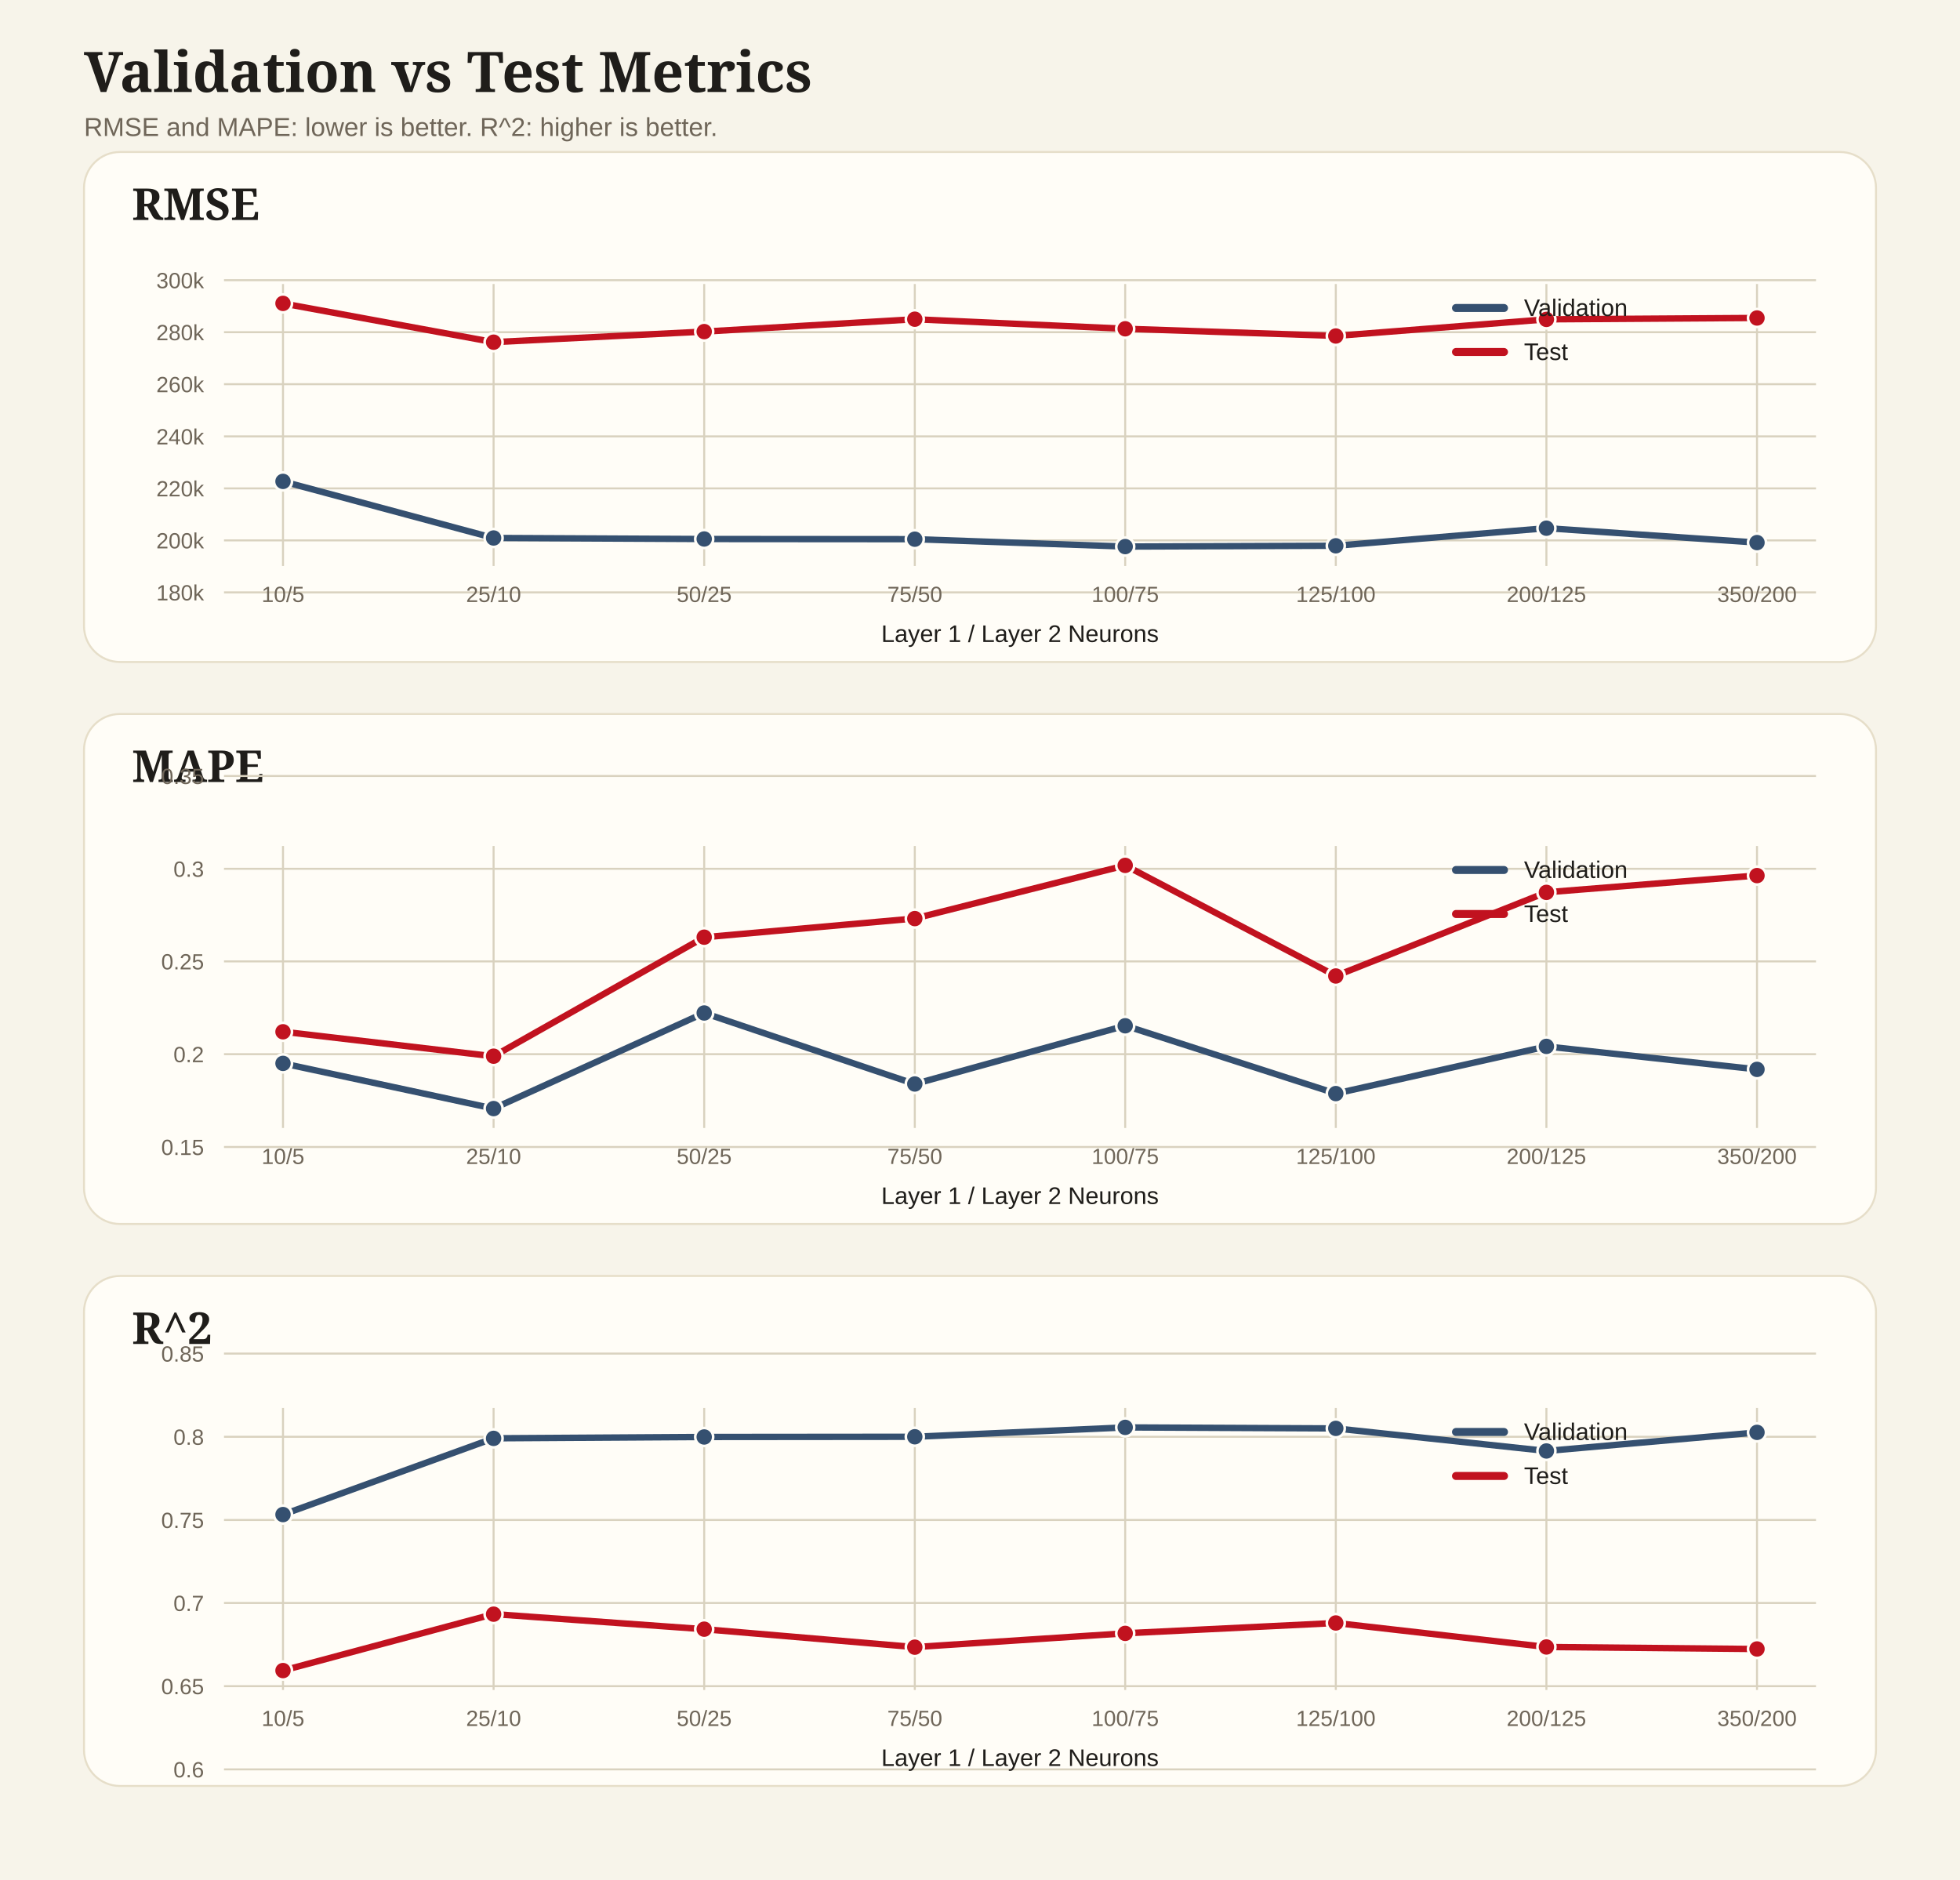
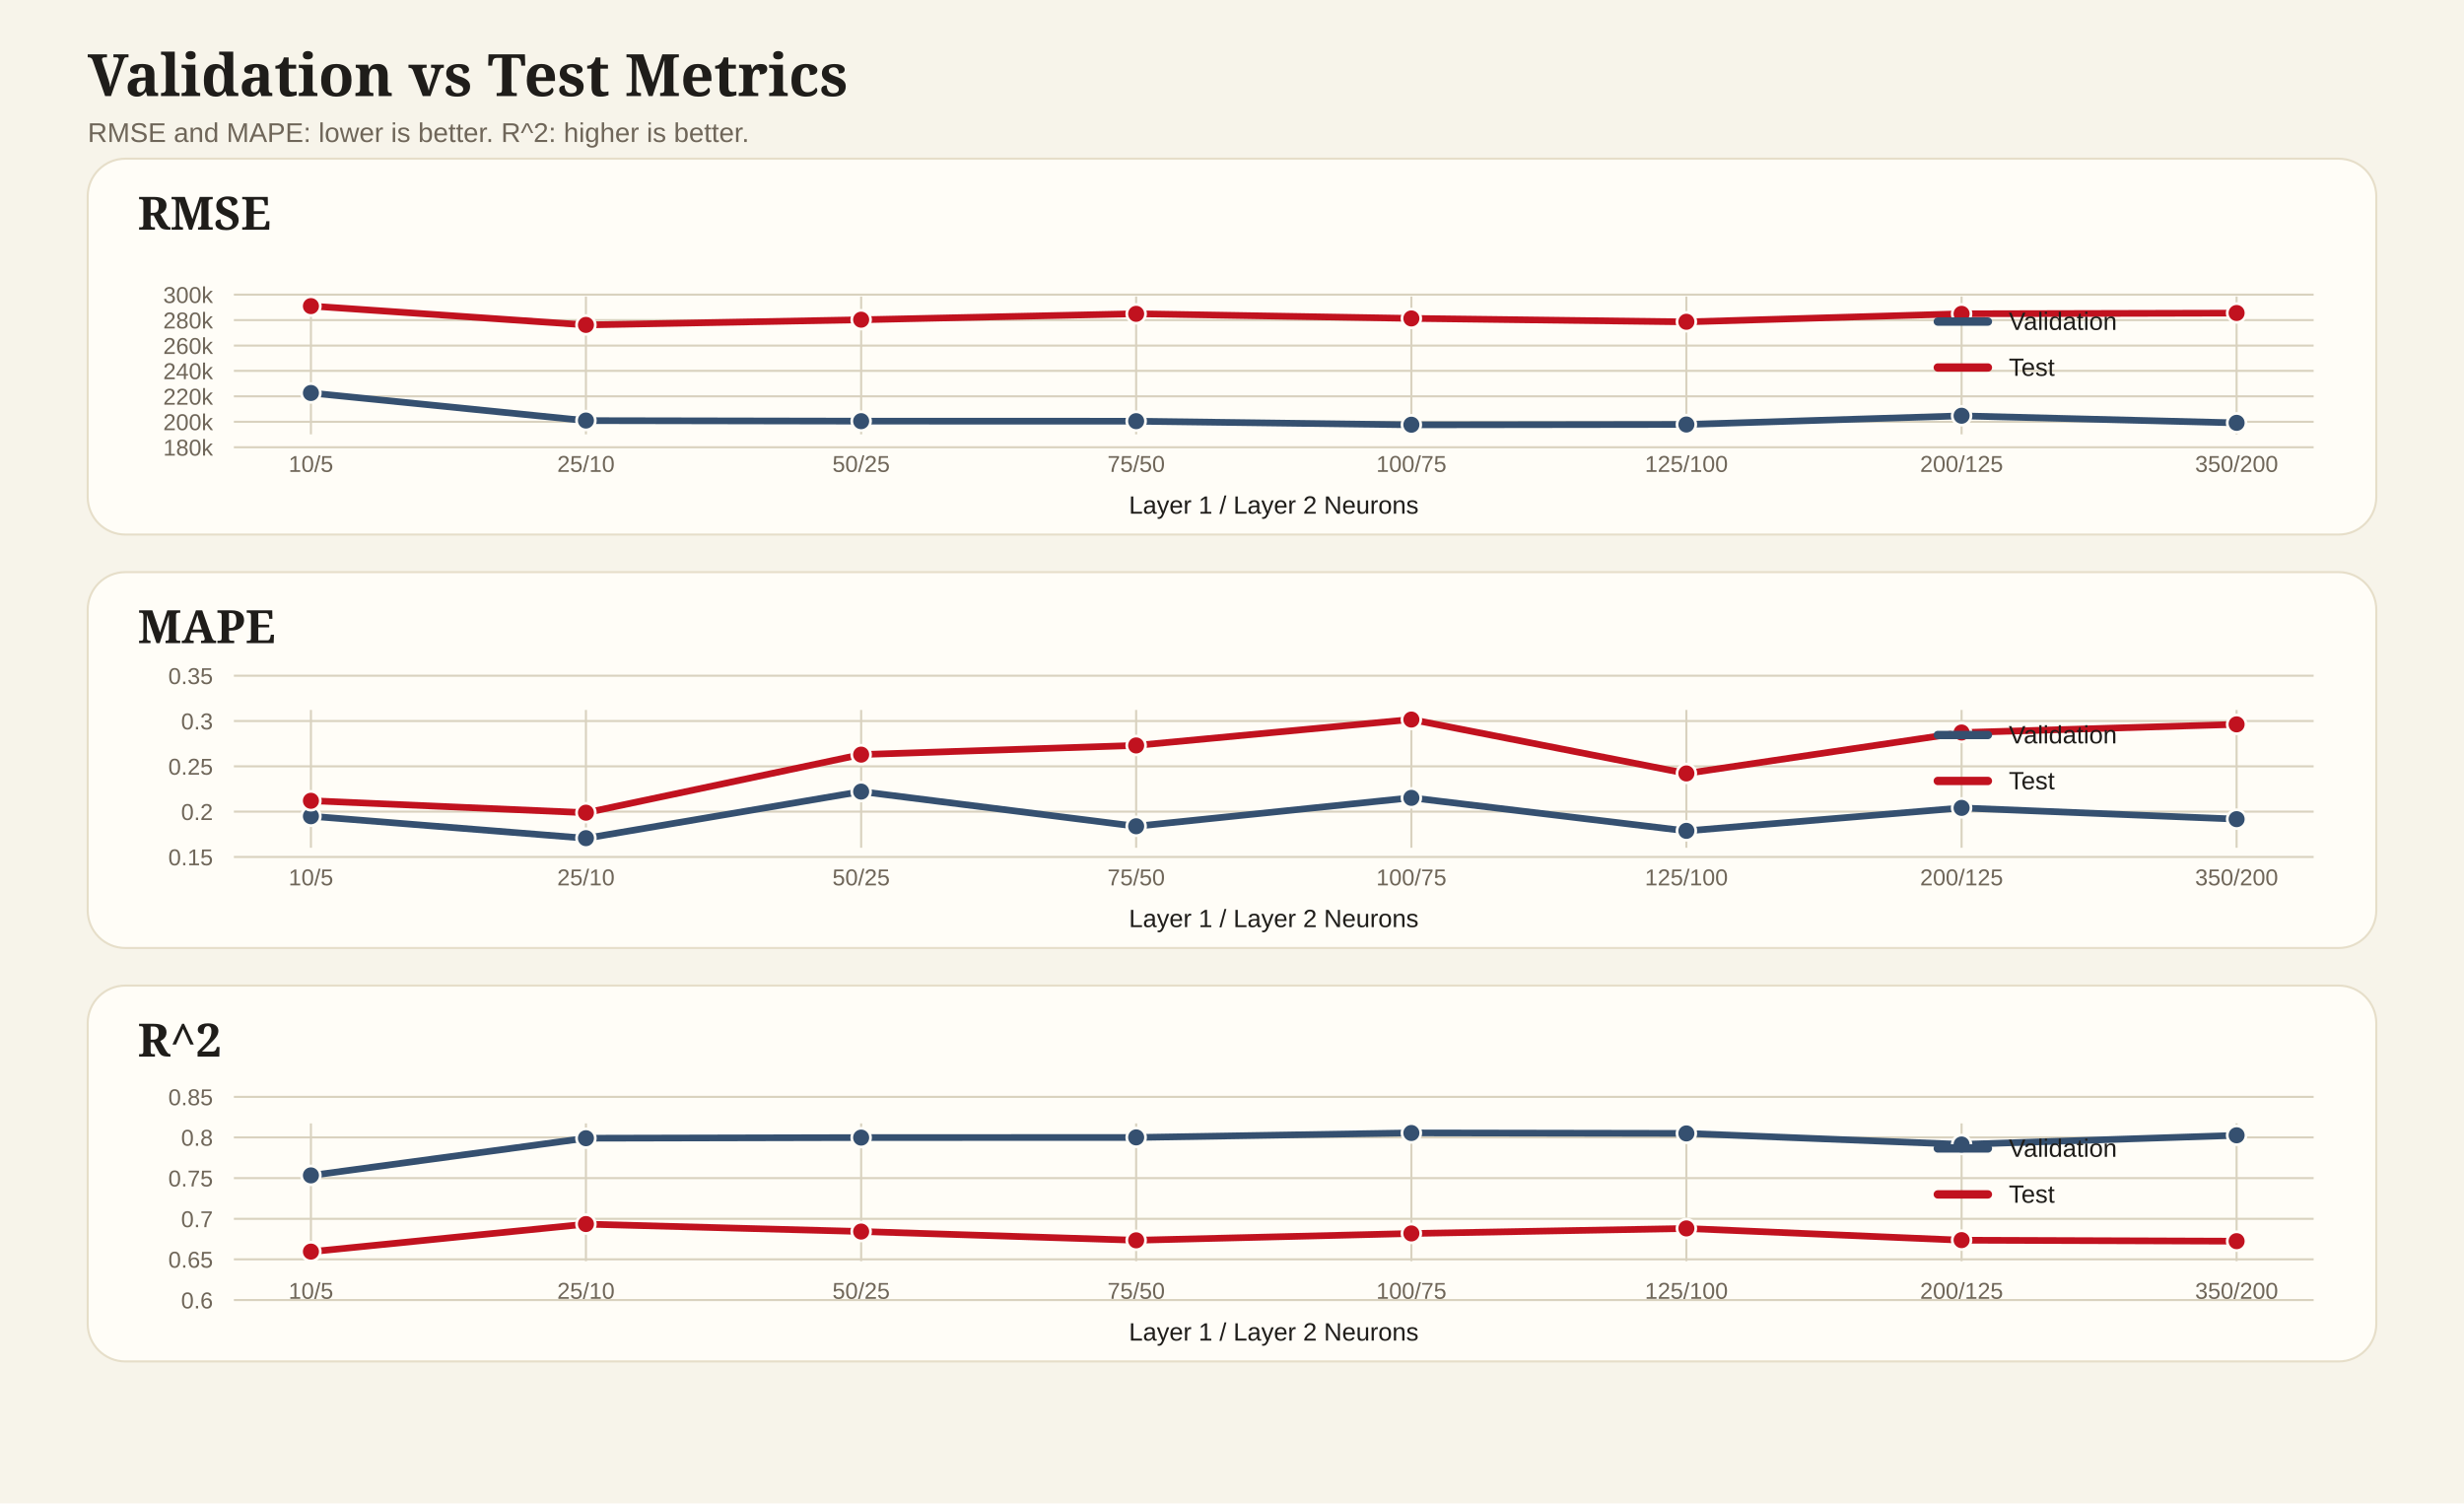
- <svg xmlns="http://www.w3.org/2000/svg" width="980" height="940" viewBox="0 0 980 940" role="img" aria-label="Validation vs Test Metrics">
-   <rect width="980" height="940" fill="#f7f4ea" />
+ <svg xmlns="http://www.w3.org/2000/svg" width="1180" height="720" viewBox="0 0 1180 720" role="img" aria-label="Validation vs Test Metrics">
+   <rect width="1180" height="720" fill="#f7f4ea" />
  <text x="42" y="46" fill="#1f1d1a" font-size="28" font-weight="700" font-family="Georgia, serif">Validation vs Test Metrics</text>
  <text x="42" y="68" fill="#6f6659" font-size="13" font-family="Trebuchet MS, Arial, sans-serif">RMSE and MAPE: lower is better. R^2: higher is better.</text>
-   <rect x="42.0" y="76.0" width="896.0" height="255.0" rx="18" fill="#fffdf7" stroke="#e6dec9" />
+   <rect x="42.0" y="76.0" width="1096.0" height="180.0" rx="18" fill="#fffdf7" stroke="#e6dec9" />
  <text x="66.0" y="110.0" fill="#1f1d1a" font-size="22" font-weight="700" font-family="Georgia, serif">RMSE</text>
-   <line x1="112.0" y1="296.2" x2="908.0" y2="296.2" stroke="#d9d2bf" stroke-width="1" />
-   <text x="102.0" y="300.2" text-anchor="end" fill="#6f6659" font-size="11" font-family="Trebuchet MS, Arial, sans-serif">180k</text>
-   <line x1="112.0" y1="270.2" x2="908.0" y2="270.2" stroke="#d9d2bf" stroke-width="1" />
-   <text x="102.0" y="274.2" text-anchor="end" fill="#6f6659" font-size="11" font-family="Trebuchet MS, Arial, sans-serif">200k</text>
-   <line x1="112.0" y1="244.2" x2="908.0" y2="244.2" stroke="#d9d2bf" stroke-width="1" />
-   <text x="102.0" y="248.2" text-anchor="end" fill="#6f6659" font-size="11" font-family="Trebuchet MS, Arial, sans-serif">220k</text>
-   <line x1="112.0" y1="218.2" x2="908.0" y2="218.2" stroke="#d9d2bf" stroke-width="1" />
-   <text x="102.0" y="222.2" text-anchor="end" fill="#6f6659" font-size="11" font-family="Trebuchet MS, Arial, sans-serif">240k</text>
-   <line x1="112.0" y1="192.1" x2="908.0" y2="192.1" stroke="#d9d2bf" stroke-width="1" />
-   <text x="102.0" y="196.1" text-anchor="end" fill="#6f6659" font-size="11" font-family="Trebuchet MS, Arial, sans-serif">260k</text>
-   <line x1="112.0" y1="166.1" x2="908.0" y2="166.1" stroke="#d9d2bf" stroke-width="1" />
-   <text x="102.0" y="170.1" text-anchor="end" fill="#6f6659" font-size="11" font-family="Trebuchet MS, Arial, sans-serif">280k</text>
-   <line x1="112.0" y1="140.1" x2="908.0" y2="140.1" stroke="#d9d2bf" stroke-width="1" />
-   <text x="102.0" y="144.1" text-anchor="end" fill="#6f6659" font-size="11" font-family="Trebuchet MS, Arial, sans-serif">300k</text>
-   <line x1="141.5" y1="142.0" x2="141.5" y2="283.0" stroke="#d9d2bf" stroke-width="1" />
-   <text x="141.5" y="301.0" text-anchor="middle" fill="#6f6659" font-size="11" font-family="Trebuchet MS, Arial, sans-serif">10/5</text>
-   <line x1="246.8" y1="142.0" x2="246.8" y2="283.0" stroke="#d9d2bf" stroke-width="1" />
-   <text x="246.8" y="301.0" text-anchor="middle" fill="#6f6659" font-size="11" font-family="Trebuchet MS, Arial, sans-serif">25/10</text>
-   <line x1="352.1" y1="142.0" x2="352.1" y2="283.0" stroke="#d9d2bf" stroke-width="1" />
-   <text x="352.1" y="301.0" text-anchor="middle" fill="#6f6659" font-size="11" font-family="Trebuchet MS, Arial, sans-serif">50/25</text>
-   <line x1="457.4" y1="142.0" x2="457.4" y2="283.0" stroke="#d9d2bf" stroke-width="1" />
-   <text x="457.4" y="301.0" text-anchor="middle" fill="#6f6659" font-size="11" font-family="Trebuchet MS, Arial, sans-serif">75/50</text>
-   <line x1="562.6" y1="142.0" x2="562.6" y2="283.0" stroke="#d9d2bf" stroke-width="1" />
-   <text x="562.6" y="301.0" text-anchor="middle" fill="#6f6659" font-size="11" font-family="Trebuchet MS, Arial, sans-serif">100/75</text>
-   <line x1="667.9" y1="142.0" x2="667.9" y2="283.0" stroke="#d9d2bf" stroke-width="1" />
-   <text x="667.9" y="301.0" text-anchor="middle" fill="#6f6659" font-size="11" font-family="Trebuchet MS, Arial, sans-serif">125/100</text>
-   <line x1="773.2" y1="142.0" x2="773.2" y2="283.0" stroke="#d9d2bf" stroke-width="1" />
-   <text x="773.2" y="301.0" text-anchor="middle" fill="#6f6659" font-size="11" font-family="Trebuchet MS, Arial, sans-serif">200/125</text>
-   <line x1="878.5" y1="142.0" x2="878.5" y2="283.0" stroke="#d9d2bf" stroke-width="1" />
-   <text x="878.5" y="301.0" text-anchor="middle" fill="#6f6659" font-size="11" font-family="Trebuchet MS, Arial, sans-serif">350/200</text>
-   <path d="M 141.48 240.71 L 246.77 268.99 L 352.06 269.51 L 457.35 269.59 L 562.65 273.28 L 667.94 272.88 L 773.23 264.09 L 878.52 271.29" fill="none" stroke="#355070" stroke-width="3.2" stroke-linecap="round" stroke-linejoin="round" />
-   <circle cx="141.5" cy="240.7" r="4.5" fill="#355070" stroke="#fffdf7" stroke-width="1.3" />
-   <circle cx="246.8" cy="269.0" r="4.5" fill="#355070" stroke="#fffdf7" stroke-width="1.3" />
-   <circle cx="352.1" cy="269.5" r="4.5" fill="#355070" stroke="#fffdf7" stroke-width="1.3" />
-   <circle cx="457.4" cy="269.6" r="4.5" fill="#355070" stroke="#fffdf7" stroke-width="1.3" />
-   <circle cx="562.6" cy="273.3" r="4.5" fill="#355070" stroke="#fffdf7" stroke-width="1.3" />
-   <circle cx="667.9" cy="272.9" r="4.5" fill="#355070" stroke="#fffdf7" stroke-width="1.3" />
-   <circle cx="773.2" cy="264.1" r="4.5" fill="#355070" stroke="#fffdf7" stroke-width="1.3" />
-   <circle cx="878.5" cy="271.3" r="4.5" fill="#355070" stroke="#fffdf7" stroke-width="1.3" />
-   <path d="M 141.48 151.72 L 246.77 171.07 L 352.06 165.80 L 457.35 159.63 L 562.65 164.38 L 667.94 167.95 L 773.23 159.67 L 878.52 158.98" fill="none" stroke="#c1121f" stroke-width="3.2" stroke-linecap="round" stroke-linejoin="round" />
-   <circle cx="141.5" cy="151.7" r="4.5" fill="#c1121f" stroke="#fffdf7" stroke-width="1.3" />
-   <circle cx="246.8" cy="171.1" r="4.5" fill="#c1121f" stroke="#fffdf7" stroke-width="1.3" />
-   <circle cx="352.1" cy="165.8" r="4.5" fill="#c1121f" stroke="#fffdf7" stroke-width="1.3" />
-   <circle cx="457.4" cy="159.6" r="4.5" fill="#c1121f" stroke="#fffdf7" stroke-width="1.3" />
-   <circle cx="562.6" cy="164.4" r="4.5" fill="#c1121f" stroke="#fffdf7" stroke-width="1.3" />
-   <circle cx="667.9" cy="168.0" r="4.5" fill="#c1121f" stroke="#fffdf7" stroke-width="1.3" />
-   <circle cx="773.2" cy="159.7" r="4.5" fill="#c1121f" stroke="#fffdf7" stroke-width="1.3" />
-   <circle cx="878.5" cy="159.0" r="4.5" fill="#c1121f" stroke="#fffdf7" stroke-width="1.3" />
-   <line x1="728.0" y1="154.0" x2="752.0" y2="154.0" stroke="#355070" stroke-width="4" stroke-linecap="round" />
-   <text x="762.0" y="158.0" fill="#1f1d1a" font-size="12" font-family="Trebuchet MS, Arial, sans-serif">Validation</text>
-   <line x1="728.0" y1="176.0" x2="752.0" y2="176.0" stroke="#c1121f" stroke-width="4" stroke-linecap="round" />
-   <text x="762.0" y="180.0" fill="#1f1d1a" font-size="12" font-family="Trebuchet MS, Arial, sans-serif">Test</text>
-   <text x="510.0" y="321.0" text-anchor="middle" fill="#1f1d1a" font-size="12" font-family="Trebuchet MS, Arial, sans-serif">Layer 1 / Layer 2 Neurons</text>
-   <rect x="42.0" y="357.0" width="896.0" height="255.0" rx="18" fill="#fffdf7" stroke="#e6dec9" />
-   <text x="66.0" y="391.0" fill="#1f1d1a" font-size="22" font-weight="700" font-family="Georgia, serif">MAPE</text>
-   <line x1="112.0" y1="573.5" x2="908.0" y2="573.5" stroke="#d9d2bf" stroke-width="1" />
-   <text x="102.0" y="577.5" text-anchor="end" fill="#6f6659" font-size="11" font-family="Trebuchet MS, Arial, sans-serif">0.15</text>
-   <line x1="112.0" y1="527.1" x2="908.0" y2="527.1" stroke="#d9d2bf" stroke-width="1" />
-   <text x="102.0" y="531.1" text-anchor="end" fill="#6f6659" font-size="11" font-family="Trebuchet MS, Arial, sans-serif">0.2</text>
-   <line x1="112.0" y1="480.7" x2="908.0" y2="480.7" stroke="#d9d2bf" stroke-width="1" />
-   <text x="102.0" y="484.7" text-anchor="end" fill="#6f6659" font-size="11" font-family="Trebuchet MS, Arial, sans-serif">0.25</text>
-   <line x1="112.0" y1="434.4" x2="908.0" y2="434.4" stroke="#d9d2bf" stroke-width="1" />
-   <text x="102.0" y="438.4" text-anchor="end" fill="#6f6659" font-size="11" font-family="Trebuchet MS, Arial, sans-serif">0.3</text>
-   <line x1="112.0" y1="388.0" x2="908.0" y2="388.0" stroke="#d9d2bf" stroke-width="1" />
-   <text x="102.0" y="392.0" text-anchor="end" fill="#6f6659" font-size="11" font-family="Trebuchet MS, Arial, sans-serif">0.35</text>
-   <line x1="141.5" y1="423.0" x2="141.5" y2="564.0" stroke="#d9d2bf" stroke-width="1" />
-   <text x="141.5" y="582.0" text-anchor="middle" fill="#6f6659" font-size="11" font-family="Trebuchet MS, Arial, sans-serif">10/5</text>
-   <line x1="246.8" y1="423.0" x2="246.8" y2="564.0" stroke="#d9d2bf" stroke-width="1" />
-   <text x="246.8" y="582.0" text-anchor="middle" fill="#6f6659" font-size="11" font-family="Trebuchet MS, Arial, sans-serif">25/10</text>
-   <line x1="352.1" y1="423.0" x2="352.1" y2="564.0" stroke="#d9d2bf" stroke-width="1" />
-   <text x="352.1" y="582.0" text-anchor="middle" fill="#6f6659" font-size="11" font-family="Trebuchet MS, Arial, sans-serif">50/25</text>
-   <line x1="457.4" y1="423.0" x2="457.4" y2="564.0" stroke="#d9d2bf" stroke-width="1" />
-   <text x="457.4" y="582.0" text-anchor="middle" fill="#6f6659" font-size="11" font-family="Trebuchet MS, Arial, sans-serif">75/50</text>
-   <line x1="562.6" y1="423.0" x2="562.6" y2="564.0" stroke="#d9d2bf" stroke-width="1" />
-   <text x="562.6" y="582.0" text-anchor="middle" fill="#6f6659" font-size="11" font-family="Trebuchet MS, Arial, sans-serif">100/75</text>
-   <line x1="667.9" y1="423.0" x2="667.9" y2="564.0" stroke="#d9d2bf" stroke-width="1" />
-   <text x="667.9" y="582.0" text-anchor="middle" fill="#6f6659" font-size="11" font-family="Trebuchet MS, Arial, sans-serif">125/100</text>
-   <line x1="773.2" y1="423.0" x2="773.2" y2="564.0" stroke="#d9d2bf" stroke-width="1" />
-   <text x="773.2" y="582.0" text-anchor="middle" fill="#6f6659" font-size="11" font-family="Trebuchet MS, Arial, sans-serif">200/125</text>
-   <line x1="878.5" y1="423.0" x2="878.5" y2="564.0" stroke="#d9d2bf" stroke-width="1" />
-   <text x="878.5" y="582.0" text-anchor="middle" fill="#6f6659" font-size="11" font-family="Trebuchet MS, Arial, sans-serif">350/200</text>
-   <path d="M 141.48 531.70 L 246.77 554.28 L 352.06 506.50 L 457.35 542.01 L 562.65 512.85 L 667.94 546.77 L 773.23 523.23 L 878.52 534.68" fill="none" stroke="#355070" stroke-width="3.2" stroke-linecap="round" stroke-linejoin="round" />
-   <circle cx="141.5" cy="531.7" r="4.5" fill="#355070" stroke="#fffdf7" stroke-width="1.3" />
-   <circle cx="246.8" cy="554.3" r="4.5" fill="#355070" stroke="#fffdf7" stroke-width="1.3" />
-   <circle cx="352.1" cy="506.5" r="4.5" fill="#355070" stroke="#fffdf7" stroke-width="1.3" />
-   <circle cx="457.4" cy="542.0" r="4.5" fill="#355070" stroke="#fffdf7" stroke-width="1.3" />
-   <circle cx="562.6" cy="512.9" r="4.5" fill="#355070" stroke="#fffdf7" stroke-width="1.3" />
-   <circle cx="667.9" cy="546.8" r="4.5" fill="#355070" stroke="#fffdf7" stroke-width="1.3" />
-   <circle cx="773.2" cy="523.2" r="4.5" fill="#355070" stroke="#fffdf7" stroke-width="1.3" />
-   <circle cx="878.5" cy="534.7" r="4.5" fill="#355070" stroke="#fffdf7" stroke-width="1.3" />
-   <path d="M 141.48 515.85 L 246.77 528.15 L 352.06 468.64 L 457.35 459.26 L 562.65 432.72 L 667.94 487.95 L 773.23 446.15 L 878.52 437.75" fill="none" stroke="#c1121f" stroke-width="3.2" stroke-linecap="round" stroke-linejoin="round" />
-   <circle cx="141.5" cy="515.9" r="4.5" fill="#c1121f" stroke="#fffdf7" stroke-width="1.3" />
-   <circle cx="246.8" cy="528.1" r="4.5" fill="#c1121f" stroke="#fffdf7" stroke-width="1.3" />
-   <circle cx="352.1" cy="468.6" r="4.5" fill="#c1121f" stroke="#fffdf7" stroke-width="1.3" />
-   <circle cx="457.4" cy="459.3" r="4.5" fill="#c1121f" stroke="#fffdf7" stroke-width="1.3" />
-   <circle cx="562.6" cy="432.7" r="4.5" fill="#c1121f" stroke="#fffdf7" stroke-width="1.3" />
-   <circle cx="667.9" cy="488.0" r="4.5" fill="#c1121f" stroke="#fffdf7" stroke-width="1.3" />
-   <circle cx="773.2" cy="446.2" r="4.5" fill="#c1121f" stroke="#fffdf7" stroke-width="1.3" />
-   <circle cx="878.5" cy="437.8" r="4.5" fill="#c1121f" stroke="#fffdf7" stroke-width="1.3" />
-   <line x1="728.0" y1="435.0" x2="752.0" y2="435.0" stroke="#355070" stroke-width="4" stroke-linecap="round" />
-   <text x="762.0" y="439.0" fill="#1f1d1a" font-size="12" font-family="Trebuchet MS, Arial, sans-serif">Validation</text>
-   <line x1="728.0" y1="457.0" x2="752.0" y2="457.0" stroke="#c1121f" stroke-width="4" stroke-linecap="round" />
-   <text x="762.0" y="461.0" fill="#1f1d1a" font-size="12" font-family="Trebuchet MS, Arial, sans-serif">Test</text>
-   <text x="510.0" y="602.0" text-anchor="middle" fill="#1f1d1a" font-size="12" font-family="Trebuchet MS, Arial, sans-serif">Layer 1 / Layer 2 Neurons</text>
-   <rect x="42.0" y="638.0" width="896.0" height="255.0" rx="18" fill="#fffdf7" stroke="#e6dec9" />
-   <text x="66.0" y="672.0" fill="#1f1d1a" font-size="22" font-weight="700" font-family="Georgia, serif">R^2</text>
-   <line x1="112.0" y1="884.7" x2="908.0" y2="884.7" stroke="#d9d2bf" stroke-width="1" />
-   <text x="102.0" y="888.7" text-anchor="end" fill="#6f6659" font-size="11" font-family="Trebuchet MS, Arial, sans-serif">0.6</text>
-   <line x1="112.0" y1="843.1" x2="908.0" y2="843.1" stroke="#d9d2bf" stroke-width="1" />
-   <text x="102.0" y="847.1" text-anchor="end" fill="#6f6659" font-size="11" font-family="Trebuchet MS, Arial, sans-serif">0.65</text>
-   <line x1="112.0" y1="801.5" x2="908.0" y2="801.5" stroke="#d9d2bf" stroke-width="1" />
-   <text x="102.0" y="805.5" text-anchor="end" fill="#6f6659" font-size="11" font-family="Trebuchet MS, Arial, sans-serif">0.7</text>
-   <line x1="112.0" y1="760.0" x2="908.0" y2="760.0" stroke="#d9d2bf" stroke-width="1" />
-   <text x="102.0" y="764.0" text-anchor="end" fill="#6f6659" font-size="11" font-family="Trebuchet MS, Arial, sans-serif">0.75</text>
-   <line x1="112.0" y1="718.4" x2="908.0" y2="718.4" stroke="#d9d2bf" stroke-width="1" />
-   <text x="102.0" y="722.4" text-anchor="end" fill="#6f6659" font-size="11" font-family="Trebuchet MS, Arial, sans-serif">0.8</text>
-   <line x1="112.0" y1="676.8" x2="908.0" y2="676.8" stroke="#d9d2bf" stroke-width="1" />
-   <text x="102.0" y="680.8" text-anchor="end" fill="#6f6659" font-size="11" font-family="Trebuchet MS, Arial, sans-serif">0.85</text>
-   <line x1="141.5" y1="704.0" x2="141.5" y2="845.0" stroke="#d9d2bf" stroke-width="1" />
-   <text x="141.5" y="863.0" text-anchor="middle" fill="#6f6659" font-size="11" font-family="Trebuchet MS, Arial, sans-serif">10/5</text>
-   <line x1="246.8" y1="704.0" x2="246.8" y2="845.0" stroke="#d9d2bf" stroke-width="1" />
-   <text x="246.8" y="863.0" text-anchor="middle" fill="#6f6659" font-size="11" font-family="Trebuchet MS, Arial, sans-serif">25/10</text>
-   <line x1="352.1" y1="704.0" x2="352.1" y2="845.0" stroke="#d9d2bf" stroke-width="1" />
-   <text x="352.1" y="863.0" text-anchor="middle" fill="#6f6659" font-size="11" font-family="Trebuchet MS, Arial, sans-serif">50/25</text>
-   <line x1="457.4" y1="704.0" x2="457.4" y2="845.0" stroke="#d9d2bf" stroke-width="1" />
-   <text x="457.4" y="863.0" text-anchor="middle" fill="#6f6659" font-size="11" font-family="Trebuchet MS, Arial, sans-serif">75/50</text>
-   <line x1="562.6" y1="704.0" x2="562.6" y2="845.0" stroke="#d9d2bf" stroke-width="1" />
-   <text x="562.6" y="863.0" text-anchor="middle" fill="#6f6659" font-size="11" font-family="Trebuchet MS, Arial, sans-serif">100/75</text>
-   <line x1="667.9" y1="704.0" x2="667.9" y2="845.0" stroke="#d9d2bf" stroke-width="1" />
-   <text x="667.9" y="863.0" text-anchor="middle" fill="#6f6659" font-size="11" font-family="Trebuchet MS, Arial, sans-serif">125/100</text>
-   <line x1="773.2" y1="704.0" x2="773.2" y2="845.0" stroke="#d9d2bf" stroke-width="1" />
-   <text x="773.2" y="863.0" text-anchor="middle" fill="#6f6659" font-size="11" font-family="Trebuchet MS, Arial, sans-serif">200/125</text>
-   <line x1="878.5" y1="704.0" x2="878.5" y2="845.0" stroke="#d9d2bf" stroke-width="1" />
-   <text x="878.5" y="863.0" text-anchor="middle" fill="#6f6659" font-size="11" font-family="Trebuchet MS, Arial, sans-serif">350/200</text>
-   <path d="M 141.48 757.30 L 246.77 719.16 L 352.06 718.50 L 457.35 718.40 L 562.65 713.72 L 667.94 714.22 L 773.23 725.49 L 878.52 716.23" fill="none" stroke="#355070" stroke-width="3.2" stroke-linecap="round" stroke-linejoin="round" />
-   <circle cx="141.5" cy="757.3" r="4.5" fill="#355070" stroke="#fffdf7" stroke-width="1.3" />
-   <circle cx="246.8" cy="719.2" r="4.5" fill="#355070" stroke="#fffdf7" stroke-width="1.3" />
-   <circle cx="352.1" cy="718.5" r="4.5" fill="#355070" stroke="#fffdf7" stroke-width="1.3" />
-   <circle cx="457.4" cy="718.4" r="4.5" fill="#355070" stroke="#fffdf7" stroke-width="1.3" />
-   <circle cx="562.6" cy="713.7" r="4.5" fill="#355070" stroke="#fffdf7" stroke-width="1.3" />
-   <circle cx="667.9" cy="714.2" r="4.5" fill="#355070" stroke="#fffdf7" stroke-width="1.3" />
-   <circle cx="773.2" cy="725.5" r="4.5" fill="#355070" stroke="#fffdf7" stroke-width="1.3" />
-   <circle cx="878.5" cy="716.2" r="4.5" fill="#355070" stroke="#fffdf7" stroke-width="1.3" />
-   <path d="M 141.48 835.28 L 246.77 807.06 L 352.06 814.61 L 457.35 823.56 L 562.65 816.66 L 667.94 811.51 L 773.23 823.51 L 878.52 824.52" fill="none" stroke="#c1121f" stroke-width="3.2" stroke-linecap="round" stroke-linejoin="round" />
-   <circle cx="141.5" cy="835.3" r="4.5" fill="#c1121f" stroke="#fffdf7" stroke-width="1.3" />
-   <circle cx="246.8" cy="807.1" r="4.5" fill="#c1121f" stroke="#fffdf7" stroke-width="1.3" />
-   <circle cx="352.1" cy="814.6" r="4.5" fill="#c1121f" stroke="#fffdf7" stroke-width="1.3" />
-   <circle cx="457.4" cy="823.6" r="4.5" fill="#c1121f" stroke="#fffdf7" stroke-width="1.3" />
-   <circle cx="562.6" cy="816.7" r="4.5" fill="#c1121f" stroke="#fffdf7" stroke-width="1.3" />
-   <circle cx="667.9" cy="811.5" r="4.5" fill="#c1121f" stroke="#fffdf7" stroke-width="1.3" />
-   <circle cx="773.2" cy="823.5" r="4.5" fill="#c1121f" stroke="#fffdf7" stroke-width="1.3" />
-   <circle cx="878.5" cy="824.5" r="4.5" fill="#c1121f" stroke="#fffdf7" stroke-width="1.3" />
-   <line x1="728.0" y1="716.0" x2="752.0" y2="716.0" stroke="#355070" stroke-width="4" stroke-linecap="round" />
-   <text x="762.0" y="720.0" fill="#1f1d1a" font-size="12" font-family="Trebuchet MS, Arial, sans-serif">Validation</text>
-   <line x1="728.0" y1="738.0" x2="752.0" y2="738.0" stroke="#c1121f" stroke-width="4" stroke-linecap="round" />
-   <text x="762.0" y="742.0" fill="#1f1d1a" font-size="12" font-family="Trebuchet MS, Arial, sans-serif">Test</text>
-   <text x="510.0" y="883.0" text-anchor="middle" fill="#1f1d1a" font-size="12" font-family="Trebuchet MS, Arial, sans-serif">Layer 1 / Layer 2 Neurons</text>
+   <line x1="112.0" y1="214.2" x2="1108.0" y2="214.2" stroke="#d9d2bf" stroke-width="1" />
+   <text x="102.0" y="218.2" text-anchor="end" fill="#6f6659" font-size="11" font-family="Trebuchet MS, Arial, sans-serif">180k</text>
+   <line x1="112.0" y1="202.0" x2="1108.0" y2="202.0" stroke="#d9d2bf" stroke-width="1" />
+   <text x="102.0" y="206.0" text-anchor="end" fill="#6f6659" font-size="11" font-family="Trebuchet MS, Arial, sans-serif">200k</text>
+   <line x1="112.0" y1="189.8" x2="1108.0" y2="189.8" stroke="#d9d2bf" stroke-width="1" />
+   <text x="102.0" y="193.8" text-anchor="end" fill="#6f6659" font-size="11" font-family="Trebuchet MS, Arial, sans-serif">220k</text>
+   <line x1="112.0" y1="177.6" x2="1108.0" y2="177.6" stroke="#d9d2bf" stroke-width="1" />
+   <text x="102.0" y="181.6" text-anchor="end" fill="#6f6659" font-size="11" font-family="Trebuchet MS, Arial, sans-serif">240k</text>
+   <line x1="112.0" y1="165.5" x2="1108.0" y2="165.5" stroke="#d9d2bf" stroke-width="1" />
+   <text x="102.0" y="169.5" text-anchor="end" fill="#6f6659" font-size="11" font-family="Trebuchet MS, Arial, sans-serif">260k</text>
+   <line x1="112.0" y1="153.3" x2="1108.0" y2="153.3" stroke="#d9d2bf" stroke-width="1" />
+   <text x="102.0" y="157.3" text-anchor="end" fill="#6f6659" font-size="11" font-family="Trebuchet MS, Arial, sans-serif">280k</text>
+   <line x1="112.0" y1="141.1" x2="1108.0" y2="141.1" stroke="#d9d2bf" stroke-width="1" />
+   <text x="102.0" y="145.1" text-anchor="end" fill="#6f6659" font-size="11" font-family="Trebuchet MS, Arial, sans-serif">300k</text>
+   <line x1="148.9" y1="142.0" x2="148.9" y2="208.0" stroke="#d9d2bf" stroke-width="1" />
+   <text x="148.9" y="226.0" text-anchor="middle" fill="#6f6659" font-size="11" font-family="Trebuchet MS, Arial, sans-serif">10/5</text>
+   <line x1="280.6" y1="142.0" x2="280.6" y2="208.0" stroke="#d9d2bf" stroke-width="1" />
+   <text x="280.6" y="226.0" text-anchor="middle" fill="#6f6659" font-size="11" font-family="Trebuchet MS, Arial, sans-serif">25/10</text>
+   <line x1="412.4" y1="142.0" x2="412.4" y2="208.0" stroke="#d9d2bf" stroke-width="1" />
+   <text x="412.4" y="226.0" text-anchor="middle" fill="#6f6659" font-size="11" font-family="Trebuchet MS, Arial, sans-serif">50/25</text>
+   <line x1="544.1" y1="142.0" x2="544.1" y2="208.0" stroke="#d9d2bf" stroke-width="1" />
+   <text x="544.1" y="226.0" text-anchor="middle" fill="#6f6659" font-size="11" font-family="Trebuchet MS, Arial, sans-serif">75/50</text>
+   <line x1="675.9" y1="142.0" x2="675.9" y2="208.0" stroke="#d9d2bf" stroke-width="1" />
+   <text x="675.9" y="226.0" text-anchor="middle" fill="#6f6659" font-size="11" font-family="Trebuchet MS, Arial, sans-serif">100/75</text>
+   <line x1="807.6" y1="142.0" x2="807.6" y2="208.0" stroke="#d9d2bf" stroke-width="1" />
+   <text x="807.6" y="226.0" text-anchor="middle" fill="#6f6659" font-size="11" font-family="Trebuchet MS, Arial, sans-serif">125/100</text>
+   <line x1="939.4" y1="142.0" x2="939.4" y2="208.0" stroke="#d9d2bf" stroke-width="1" />
+   <text x="939.4" y="226.0" text-anchor="middle" fill="#6f6659" font-size="11" font-family="Trebuchet MS, Arial, sans-serif">200/125</text>
+   <line x1="1071.1" y1="142.0" x2="1071.1" y2="208.0" stroke="#d9d2bf" stroke-width="1" />
+   <text x="1071.1" y="226.0" text-anchor="middle" fill="#6f6659" font-size="11" font-family="Trebuchet MS, Arial, sans-serif">350/200</text>
+   <path d="M 148.89 188.20 L 280.63 201.44 L 412.38 201.68 L 544.13 201.72 L 675.87 203.45 L 807.62 203.27 L 939.37 199.15 L 1071.11 202.52" fill="none" stroke="#355070" stroke-width="3.2" stroke-linecap="round" stroke-linejoin="round" />
+   <circle cx="148.9" cy="188.2" r="4.5" fill="#355070" stroke="#fffdf7" stroke-width="1.3" />
+   <circle cx="280.6" cy="201.4" r="4.5" fill="#355070" stroke="#fffdf7" stroke-width="1.3" />
+   <circle cx="412.4" cy="201.7" r="4.5" fill="#355070" stroke="#fffdf7" stroke-width="1.3" />
+   <circle cx="544.1" cy="201.7" r="4.5" fill="#355070" stroke="#fffdf7" stroke-width="1.3" />
+   <circle cx="675.9" cy="203.4" r="4.5" fill="#355070" stroke="#fffdf7" stroke-width="1.3" />
+   <circle cx="807.6" cy="203.3" r="4.5" fill="#355070" stroke="#fffdf7" stroke-width="1.3" />
+   <circle cx="939.4" cy="199.1" r="4.5" fill="#355070" stroke="#fffdf7" stroke-width="1.3" />
+   <circle cx="1071.1" cy="202.5" r="4.5" fill="#355070" stroke="#fffdf7" stroke-width="1.3" />
+   <path d="M 148.89 146.55 L 280.63 155.61 L 412.38 153.14 L 544.13 150.25 L 675.87 152.48 L 807.62 154.15 L 939.37 150.27 L 1071.11 149.95" fill="none" stroke="#c1121f" stroke-width="3.2" stroke-linecap="round" stroke-linejoin="round" />
+   <circle cx="148.9" cy="146.6" r="4.5" fill="#c1121f" stroke="#fffdf7" stroke-width="1.3" />
+   <circle cx="280.6" cy="155.6" r="4.5" fill="#c1121f" stroke="#fffdf7" stroke-width="1.3" />
+   <circle cx="412.4" cy="153.1" r="4.5" fill="#c1121f" stroke="#fffdf7" stroke-width="1.3" />
+   <circle cx="544.1" cy="150.3" r="4.5" fill="#c1121f" stroke="#fffdf7" stroke-width="1.3" />
+   <circle cx="675.9" cy="152.5" r="4.5" fill="#c1121f" stroke="#fffdf7" stroke-width="1.3" />
+   <circle cx="807.6" cy="154.1" r="4.5" fill="#c1121f" stroke="#fffdf7" stroke-width="1.3" />
+   <circle cx="939.4" cy="150.3" r="4.5" fill="#c1121f" stroke="#fffdf7" stroke-width="1.3" />
+   <circle cx="1071.1" cy="149.9" r="4.5" fill="#c1121f" stroke="#fffdf7" stroke-width="1.3" />
+   <line x1="928.0" y1="154.0" x2="952.0" y2="154.0" stroke="#355070" stroke-width="4" stroke-linecap="round" />
+   <text x="962.0" y="158.0" fill="#1f1d1a" font-size="12" font-family="Trebuchet MS, Arial, sans-serif">Validation</text>
+   <line x1="928.0" y1="176.0" x2="952.0" y2="176.0" stroke="#c1121f" stroke-width="4" stroke-linecap="round" />
+   <text x="962.0" y="180.0" fill="#1f1d1a" font-size="12" font-family="Trebuchet MS, Arial, sans-serif">Test</text>
+   <text x="610.0" y="246.0" text-anchor="middle" fill="#1f1d1a" font-size="12" font-family="Trebuchet MS, Arial, sans-serif">Layer 1 / Layer 2 Neurons</text>
+   <rect x="42.0" y="274.0" width="1096.0" height="180.0" rx="18" fill="#fffdf7" stroke="#e6dec9" />
+   <text x="66.0" y="308.0" fill="#1f1d1a" font-size="22" font-weight="700" font-family="Georgia, serif">MAPE</text>
+   <line x1="112.0" y1="410.4" x2="1108.0" y2="410.4" stroke="#d9d2bf" stroke-width="1" />
+   <text x="102.0" y="414.4" text-anchor="end" fill="#6f6659" font-size="11" font-family="Trebuchet MS, Arial, sans-serif">0.15</text>
+   <line x1="112.0" y1="388.7" x2="1108.0" y2="388.7" stroke="#d9d2bf" stroke-width="1" />
+   <text x="102.0" y="392.7" text-anchor="end" fill="#6f6659" font-size="11" font-family="Trebuchet MS, Arial, sans-serif">0.2</text>
+   <line x1="112.0" y1="367.0" x2="1108.0" y2="367.0" stroke="#d9d2bf" stroke-width="1" />
+   <text x="102.0" y="371.0" text-anchor="end" fill="#6f6659" font-size="11" font-family="Trebuchet MS, Arial, sans-serif">0.25</text>
+   <line x1="112.0" y1="345.3" x2="1108.0" y2="345.3" stroke="#d9d2bf" stroke-width="1" />
+   <text x="102.0" y="349.3" text-anchor="end" fill="#6f6659" font-size="11" font-family="Trebuchet MS, Arial, sans-serif">0.3</text>
+   <line x1="112.0" y1="323.6" x2="1108.0" y2="323.6" stroke="#d9d2bf" stroke-width="1" />
+   <text x="102.0" y="327.6" text-anchor="end" fill="#6f6659" font-size="11" font-family="Trebuchet MS, Arial, sans-serif">0.35</text>
+   <line x1="148.9" y1="340.0" x2="148.9" y2="406.0" stroke="#d9d2bf" stroke-width="1" />
+   <text x="148.9" y="424.0" text-anchor="middle" fill="#6f6659" font-size="11" font-family="Trebuchet MS, Arial, sans-serif">10/5</text>
+   <line x1="280.6" y1="340.0" x2="280.6" y2="406.0" stroke="#d9d2bf" stroke-width="1" />
+   <text x="280.6" y="424.0" text-anchor="middle" fill="#6f6659" font-size="11" font-family="Trebuchet MS, Arial, sans-serif">25/10</text>
+   <line x1="412.4" y1="340.0" x2="412.4" y2="406.0" stroke="#d9d2bf" stroke-width="1" />
+   <text x="412.4" y="424.0" text-anchor="middle" fill="#6f6659" font-size="11" font-family="Trebuchet MS, Arial, sans-serif">50/25</text>
+   <line x1="544.1" y1="340.0" x2="544.1" y2="406.0" stroke="#d9d2bf" stroke-width="1" />
+   <text x="544.1" y="424.0" text-anchor="middle" fill="#6f6659" font-size="11" font-family="Trebuchet MS, Arial, sans-serif">75/50</text>
+   <line x1="675.9" y1="340.0" x2="675.9" y2="406.0" stroke="#d9d2bf" stroke-width="1" />
+   <text x="675.9" y="424.0" text-anchor="middle" fill="#6f6659" font-size="11" font-family="Trebuchet MS, Arial, sans-serif">100/75</text>
+   <line x1="807.6" y1="340.0" x2="807.6" y2="406.0" stroke="#d9d2bf" stroke-width="1" />
+   <text x="807.6" y="424.0" text-anchor="middle" fill="#6f6659" font-size="11" font-family="Trebuchet MS, Arial, sans-serif">125/100</text>
+   <line x1="939.4" y1="340.0" x2="939.4" y2="406.0" stroke="#d9d2bf" stroke-width="1" />
+   <text x="939.4" y="424.0" text-anchor="middle" fill="#6f6659" font-size="11" font-family="Trebuchet MS, Arial, sans-serif">200/125</text>
+   <line x1="1071.1" y1="340.0" x2="1071.1" y2="406.0" stroke="#d9d2bf" stroke-width="1" />
+   <text x="1071.1" y="424.0" text-anchor="middle" fill="#6f6659" font-size="11" font-family="Trebuchet MS, Arial, sans-serif">350/200</text>
+   <path d="M 148.89 390.88 L 280.63 401.45 L 412.38 379.09 L 544.13 395.70 L 675.87 382.06 L 807.62 397.93 L 939.37 386.92 L 1071.11 392.28" fill="none" stroke="#355070" stroke-width="3.2" stroke-linecap="round" stroke-linejoin="round" />
+   <circle cx="148.9" cy="390.9" r="4.5" fill="#355070" stroke="#fffdf7" stroke-width="1.3" />
+   <circle cx="280.6" cy="401.4" r="4.5" fill="#355070" stroke="#fffdf7" stroke-width="1.3" />
+   <circle cx="412.4" cy="379.1" r="4.5" fill="#355070" stroke="#fffdf7" stroke-width="1.3" />
+   <circle cx="544.1" cy="395.7" r="4.5" fill="#355070" stroke="#fffdf7" stroke-width="1.3" />
+   <circle cx="675.9" cy="382.1" r="4.5" fill="#355070" stroke="#fffdf7" stroke-width="1.3" />
+   <circle cx="807.6" cy="397.9" r="4.5" fill="#355070" stroke="#fffdf7" stroke-width="1.3" />
+   <circle cx="939.4" cy="386.9" r="4.5" fill="#355070" stroke="#fffdf7" stroke-width="1.3" />
+   <circle cx="1071.1" cy="392.3" r="4.5" fill="#355070" stroke="#fffdf7" stroke-width="1.3" />
+   <path d="M 148.89 383.46 L 280.63 389.22 L 412.38 361.36 L 544.13 356.97 L 675.87 344.55 L 807.62 370.40 L 939.37 350.84 L 1071.11 346.91" fill="none" stroke="#c1121f" stroke-width="3.2" stroke-linecap="round" stroke-linejoin="round" />
+   <circle cx="148.9" cy="383.5" r="4.5" fill="#c1121f" stroke="#fffdf7" stroke-width="1.3" />
+   <circle cx="280.6" cy="389.2" r="4.5" fill="#c1121f" stroke="#fffdf7" stroke-width="1.3" />
+   <circle cx="412.4" cy="361.4" r="4.5" fill="#c1121f" stroke="#fffdf7" stroke-width="1.3" />
+   <circle cx="544.1" cy="357.0" r="4.5" fill="#c1121f" stroke="#fffdf7" stroke-width="1.3" />
+   <circle cx="675.9" cy="344.6" r="4.5" fill="#c1121f" stroke="#fffdf7" stroke-width="1.3" />
+   <circle cx="807.6" cy="370.4" r="4.5" fill="#c1121f" stroke="#fffdf7" stroke-width="1.3" />
+   <circle cx="939.4" cy="350.8" r="4.5" fill="#c1121f" stroke="#fffdf7" stroke-width="1.3" />
+   <circle cx="1071.1" cy="346.9" r="4.5" fill="#c1121f" stroke="#fffdf7" stroke-width="1.3" />
+   <line x1="928.0" y1="352.0" x2="952.0" y2="352.0" stroke="#355070" stroke-width="4" stroke-linecap="round" />
+   <text x="962.0" y="356.0" fill="#1f1d1a" font-size="12" font-family="Trebuchet MS, Arial, sans-serif">Validation</text>
+   <line x1="928.0" y1="374.0" x2="952.0" y2="374.0" stroke="#c1121f" stroke-width="4" stroke-linecap="round" />
+   <text x="962.0" y="378.0" fill="#1f1d1a" font-size="12" font-family="Trebuchet MS, Arial, sans-serif">Test</text>
+   <text x="610.0" y="444.0" text-anchor="middle" fill="#1f1d1a" font-size="12" font-family="Trebuchet MS, Arial, sans-serif">Layer 1 / Layer 2 Neurons</text>
+   <rect x="42.0" y="472.0" width="1096.0" height="180.0" rx="18" fill="#fffdf7" stroke="#e6dec9" />
+   <text x="66.0" y="506.0" fill="#1f1d1a" font-size="22" font-weight="700" font-family="Georgia, serif">R^2</text>
+   <line x1="112.0" y1="622.6" x2="1108.0" y2="622.6" stroke="#d9d2bf" stroke-width="1" />
+   <text x="102.0" y="626.6" text-anchor="end" fill="#6f6659" font-size="11" font-family="Trebuchet MS, Arial, sans-serif">0.6</text>
+   <line x1="112.0" y1="603.1" x2="1108.0" y2="603.1" stroke="#d9d2bf" stroke-width="1" />
+   <text x="102.0" y="607.1" text-anchor="end" fill="#6f6659" font-size="11" font-family="Trebuchet MS, Arial, sans-serif">0.65</text>
+   <line x1="112.0" y1="583.7" x2="1108.0" y2="583.7" stroke="#d9d2bf" stroke-width="1" />
+   <text x="102.0" y="587.7" text-anchor="end" fill="#6f6659" font-size="11" font-family="Trebuchet MS, Arial, sans-serif">0.7</text>
+   <line x1="112.0" y1="564.2" x2="1108.0" y2="564.2" stroke="#d9d2bf" stroke-width="1" />
+   <text x="102.0" y="568.2" text-anchor="end" fill="#6f6659" font-size="11" font-family="Trebuchet MS, Arial, sans-serif">0.75</text>
+   <line x1="112.0" y1="544.7" x2="1108.0" y2="544.7" stroke="#d9d2bf" stroke-width="1" />
+   <text x="102.0" y="548.7" text-anchor="end" fill="#6f6659" font-size="11" font-family="Trebuchet MS, Arial, sans-serif">0.8</text>
+   <line x1="112.0" y1="525.3" x2="1108.0" y2="525.3" stroke="#d9d2bf" stroke-width="1" />
+   <text x="102.0" y="529.3" text-anchor="end" fill="#6f6659" font-size="11" font-family="Trebuchet MS, Arial, sans-serif">0.85</text>
+   <line x1="148.9" y1="538.0" x2="148.9" y2="604.0" stroke="#d9d2bf" stroke-width="1" />
+   <text x="148.9" y="622.0" text-anchor="middle" fill="#6f6659" font-size="11" font-family="Trebuchet MS, Arial, sans-serif">10/5</text>
+   <line x1="280.6" y1="538.0" x2="280.6" y2="604.0" stroke="#d9d2bf" stroke-width="1" />
+   <text x="280.6" y="622.0" text-anchor="middle" fill="#6f6659" font-size="11" font-family="Trebuchet MS, Arial, sans-serif">25/10</text>
+   <line x1="412.4" y1="538.0" x2="412.4" y2="604.0" stroke="#d9d2bf" stroke-width="1" />
+   <text x="412.4" y="622.0" text-anchor="middle" fill="#6f6659" font-size="11" font-family="Trebuchet MS, Arial, sans-serif">50/25</text>
+   <line x1="544.1" y1="538.0" x2="544.1" y2="604.0" stroke="#d9d2bf" stroke-width="1" />
+   <text x="544.1" y="622.0" text-anchor="middle" fill="#6f6659" font-size="11" font-family="Trebuchet MS, Arial, sans-serif">75/50</text>
+   <line x1="675.9" y1="538.0" x2="675.9" y2="604.0" stroke="#d9d2bf" stroke-width="1" />
+   <text x="675.9" y="622.0" text-anchor="middle" fill="#6f6659" font-size="11" font-family="Trebuchet MS, Arial, sans-serif">100/75</text>
+   <line x1="807.6" y1="538.0" x2="807.6" y2="604.0" stroke="#d9d2bf" stroke-width="1" />
+   <text x="807.6" y="622.0" text-anchor="middle" fill="#6f6659" font-size="11" font-family="Trebuchet MS, Arial, sans-serif">125/100</text>
+   <line x1="939.4" y1="538.0" x2="939.4" y2="604.0" stroke="#d9d2bf" stroke-width="1" />
+   <text x="939.4" y="622.0" text-anchor="middle" fill="#6f6659" font-size="11" font-family="Trebuchet MS, Arial, sans-serif">200/125</text>
+   <line x1="1071.1" y1="538.0" x2="1071.1" y2="604.0" stroke="#d9d2bf" stroke-width="1" />
+   <text x="1071.1" y="622.0" text-anchor="middle" fill="#6f6659" font-size="11" font-family="Trebuchet MS, Arial, sans-serif">350/200</text>
+   <path d="M 148.89 562.95 L 280.63 545.10 L 412.38 544.79 L 544.13 544.74 L 675.87 542.55 L 807.62 542.78 L 939.37 548.06 L 1071.11 543.73" fill="none" stroke="#355070" stroke-width="3.2" stroke-linecap="round" stroke-linejoin="round" />
+   <circle cx="148.9" cy="562.9" r="4.5" fill="#355070" stroke="#fffdf7" stroke-width="1.3" />
+   <circle cx="280.6" cy="545.1" r="4.5" fill="#355070" stroke="#fffdf7" stroke-width="1.3" />
+   <circle cx="412.4" cy="544.8" r="4.5" fill="#355070" stroke="#fffdf7" stroke-width="1.3" />
+   <circle cx="544.1" cy="544.7" r="4.5" fill="#355070" stroke="#fffdf7" stroke-width="1.3" />
+   <circle cx="675.9" cy="542.6" r="4.5" fill="#355070" stroke="#fffdf7" stroke-width="1.3" />
+   <circle cx="807.6" cy="542.8" r="4.5" fill="#355070" stroke="#fffdf7" stroke-width="1.3" />
+   <circle cx="939.4" cy="548.1" r="4.5" fill="#355070" stroke="#fffdf7" stroke-width="1.3" />
+   <circle cx="1071.1" cy="543.7" r="4.5" fill="#355070" stroke="#fffdf7" stroke-width="1.3" />
+   <path d="M 148.89 599.45 L 280.63 586.24 L 412.38 589.77 L 544.13 593.97 L 675.87 590.73 L 807.62 588.32 L 939.37 593.94 L 1071.11 594.41" fill="none" stroke="#c1121f" stroke-width="3.2" stroke-linecap="round" stroke-linejoin="round" />
+   <circle cx="148.9" cy="599.4" r="4.5" fill="#c1121f" stroke="#fffdf7" stroke-width="1.3" />
+   <circle cx="280.6" cy="586.2" r="4.5" fill="#c1121f" stroke="#fffdf7" stroke-width="1.3" />
+   <circle cx="412.4" cy="589.8" r="4.5" fill="#c1121f" stroke="#fffdf7" stroke-width="1.3" />
+   <circle cx="544.1" cy="594.0" r="4.5" fill="#c1121f" stroke="#fffdf7" stroke-width="1.3" />
+   <circle cx="675.9" cy="590.7" r="4.5" fill="#c1121f" stroke="#fffdf7" stroke-width="1.3" />
+   <circle cx="807.6" cy="588.3" r="4.5" fill="#c1121f" stroke="#fffdf7" stroke-width="1.3" />
+   <circle cx="939.4" cy="593.9" r="4.5" fill="#c1121f" stroke="#fffdf7" stroke-width="1.3" />
+   <circle cx="1071.1" cy="594.4" r="4.5" fill="#c1121f" stroke="#fffdf7" stroke-width="1.3" />
+   <line x1="928.0" y1="550.0" x2="952.0" y2="550.0" stroke="#355070" stroke-width="4" stroke-linecap="round" />
+   <text x="962.0" y="554.0" fill="#1f1d1a" font-size="12" font-family="Trebuchet MS, Arial, sans-serif">Validation</text>
+   <line x1="928.0" y1="572.0" x2="952.0" y2="572.0" stroke="#c1121f" stroke-width="4" stroke-linecap="round" />
+   <text x="962.0" y="576.0" fill="#1f1d1a" font-size="12" font-family="Trebuchet MS, Arial, sans-serif">Test</text>
+   <text x="610.0" y="642.0" text-anchor="middle" fill="#1f1d1a" font-size="12" font-family="Trebuchet MS, Arial, sans-serif">Layer 1 / Layer 2 Neurons</text>
</svg>
